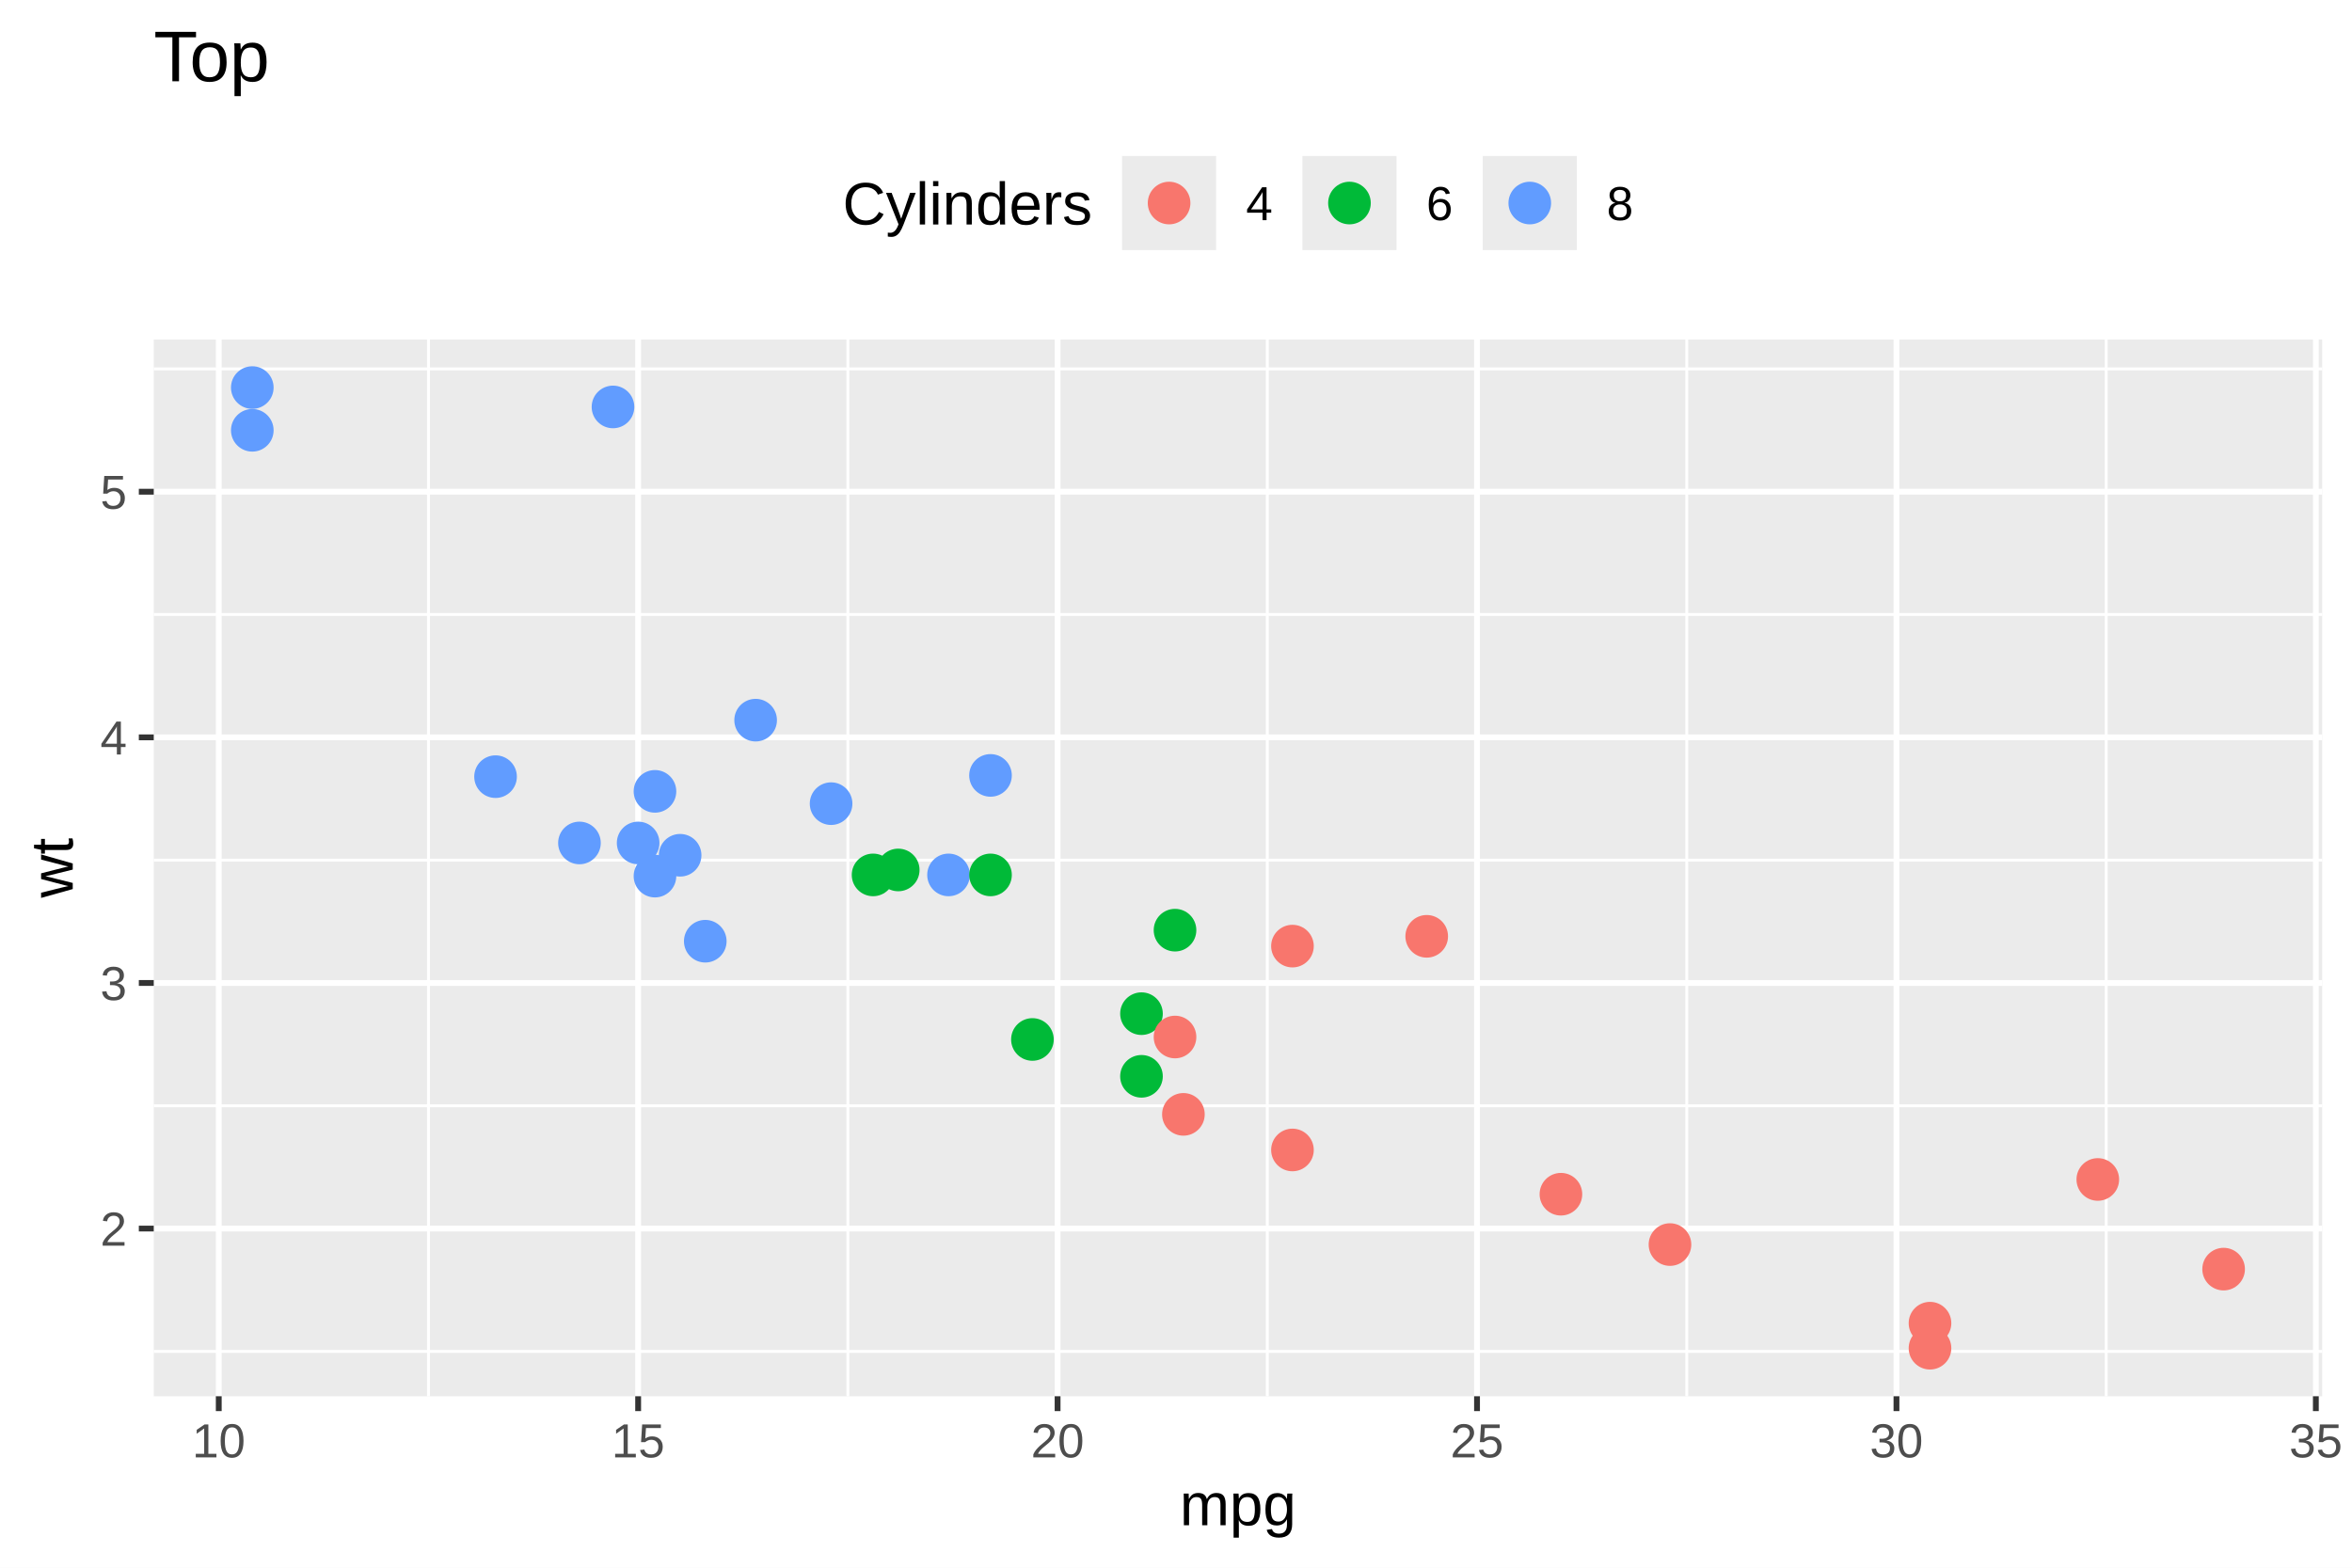
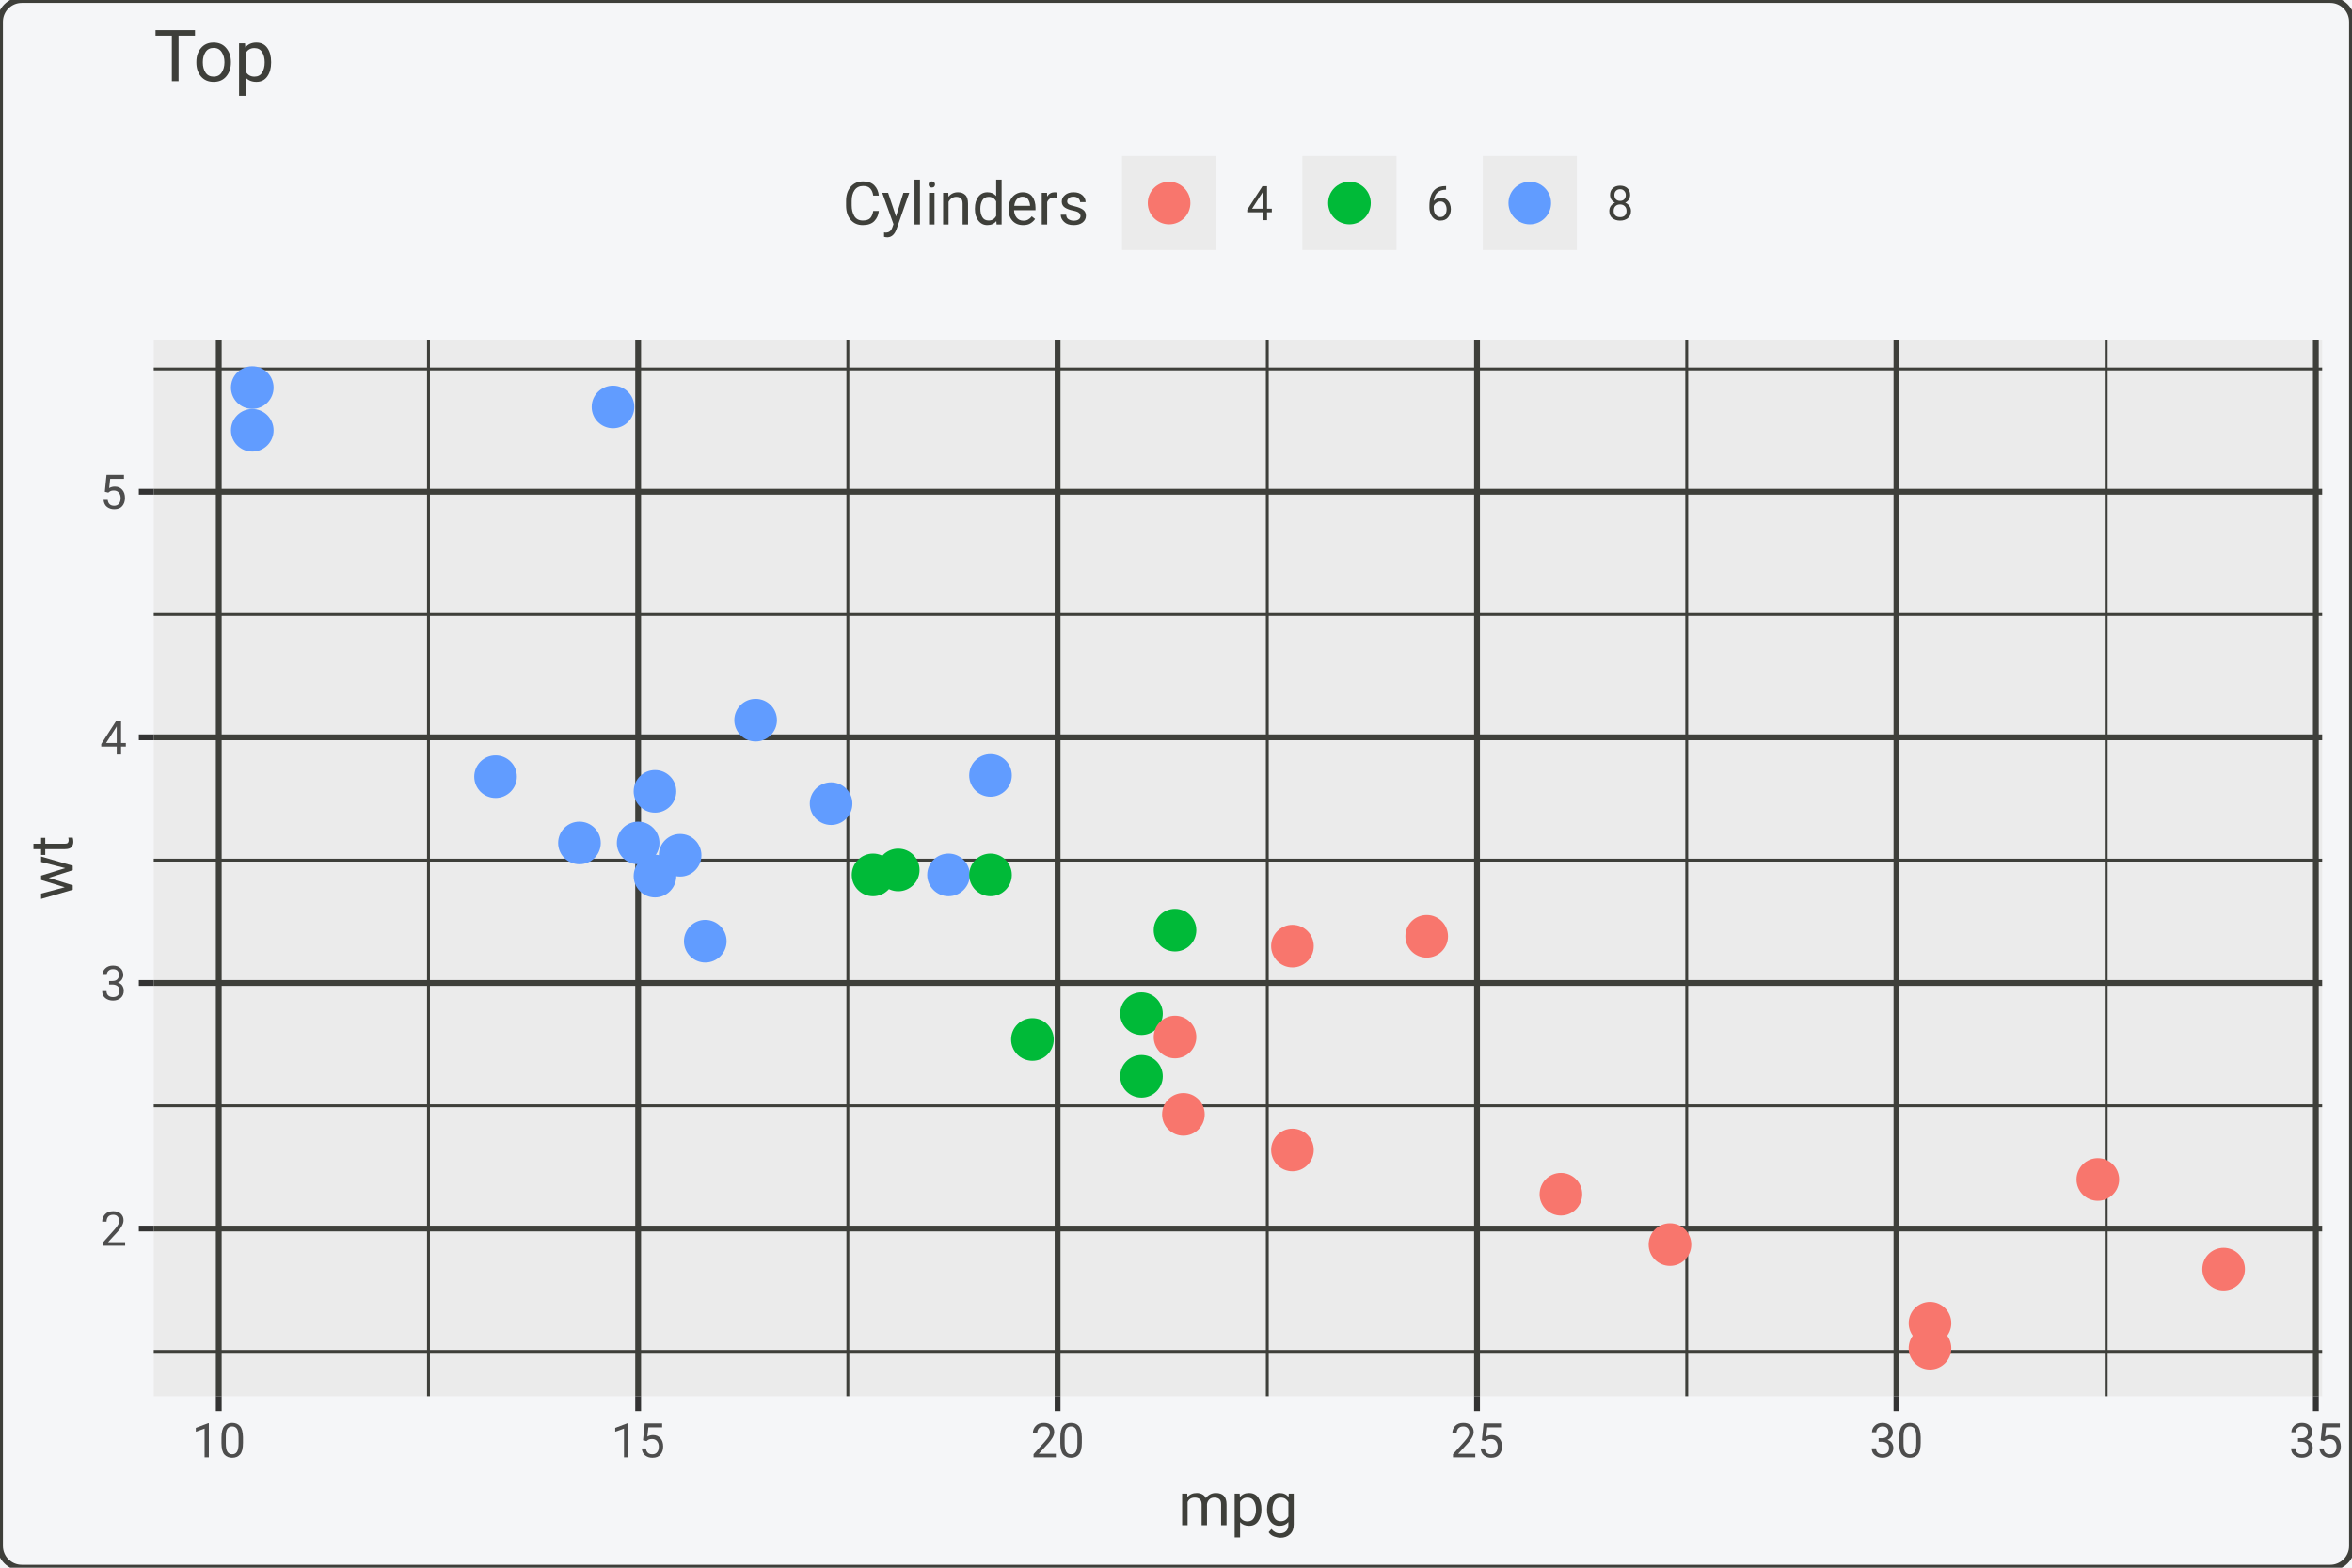
<svg xmlns="http://www.w3.org/2000/svg" width="432.00pt" height="288.00pt" viewBox="0 0 432.00 288.00">
  <g class="svglite">
    <defs>
      <style type="text/css">
-     .svglite line, .svglite polyline, .svglite polygon, .svglite path, .svglite rect, .svglite circle {
+     /* theme-aware-processed */
+     .svglite line, .svglite polyline, .svglite polygon, .svglite path, .svglite circle {
      fill: none;
-       stroke: #000000;
+       stroke: #3E3F3A;
+       stroke-linecap: round;
+       stroke-linejoin: round;
+       stroke-miterlimit: 10.00;
+     }
+     .svglite &gt; g &gt; rect {
+       fill: none;
+       stroke: #3E3F3A;
      stroke-linecap: round;
      stroke-linejoin: round;
      stroke-miterlimit: 10.00;
    }
    .svglite text {
      white-space: pre;
+       fill: #3E3F3A;
    }
    .svglite g.glyphgroup path {
      fill: inherit;
      stroke: none;
    }
  </style>
    </defs>
-     <rect width="100%" height="100%" style="stroke: none; fill: none;" />
+     <rect class="svg-bg" width="100%" height="100%" style="stroke: none; fill: #F5F6F8;" />
    <defs>
      <clipPath id="cpMC4wMHw0MzIuMDB8MC4wMHwyODguMDA=">
        <rect x="0.00" y="0.00" width="432.00" height="288.00" />
      </clipPath>
    </defs>
    <g clip-path="url(#cpMC4wMHw0MzIuMDB8MC4wMHwyODguMDA=)">
-       <rect x="0" y="0.00" width="432.00" height="288.00" style="stroke-width: 1.07; stroke: #FFFFFF; fill: #FFFFFF;" />
+       <rect rx="4" x="0" y="0.00" width="432.00" height="288.00" style="stroke-width: 1.07; stroke: #3E3F3A; fill: #F5F6F8;" />
    </g>
    <defs>
      <clipPath id="cpMjguMjR8NDI2LjUyfDYyLjM4fDI1Ni41MA==">
        <rect x="28.24" y="62.38" width="398.28" height="194.13" />
      </clipPath>
    </defs>
    <g clip-path="url(#cpMjguMjR8NDI2LjUyfDYyLjM4fDI1Ni41MA==)">
      <rect x="28.24" y="62.38" width="398.28" height="194.13" style="stroke-width: 1.07; stroke: none; fill: #EBEBEB;" />
-       <polyline points="28.24,248.27 426.52,248.27 " style="stroke-width: 0.53; stroke: #FFFFFF; stroke-linecap: butt;" />
-       <polyline points="28.24,203.14 426.52,203.14 " style="stroke-width: 0.53; stroke: #FFFFFF; stroke-linecap: butt;" />
-       <polyline points="28.24,158.02 426.52,158.02 " style="stroke-width: 0.53; stroke: #FFFFFF; stroke-linecap: butt;" />
-       <polyline points="28.24,112.89 426.52,112.89 " style="stroke-width: 0.53; stroke: #FFFFFF; stroke-linecap: butt;" />
-       <polyline points="28.24,67.77 426.52,67.77 " style="stroke-width: 0.53; stroke: #FFFFFF; stroke-linecap: butt;" />
-       <polyline points="78.70,256.50 78.70,62.38 " style="stroke-width: 0.53; stroke: #FFFFFF; stroke-linecap: butt;" />
-       <polyline points="155.73,256.50 155.73,62.38 " style="stroke-width: 0.53; stroke: #FFFFFF; stroke-linecap: butt;" />
-       <polyline points="232.77,256.50 232.77,62.38 " style="stroke-width: 0.53; stroke: #FFFFFF; stroke-linecap: butt;" />
-       <polyline points="309.81,256.50 309.81,62.38 " style="stroke-width: 0.53; stroke: #FFFFFF; stroke-linecap: butt;" />
-       <polyline points="386.85,256.50 386.85,62.38 " style="stroke-width: 0.53; stroke: #FFFFFF; stroke-linecap: butt;" />
-       <polyline points="28.24,225.70 426.52,225.70 " style="stroke-width: 1.07; stroke: #FFFFFF; stroke-linecap: butt;" />
-       <polyline points="28.24,180.58 426.52,180.58 " style="stroke-width: 1.07; stroke: #FFFFFF; stroke-linecap: butt;" />
-       <polyline points="28.24,135.46 426.52,135.46 " style="stroke-width: 1.07; stroke: #FFFFFF; stroke-linecap: butt;" />
-       <polyline points="28.24,90.33 426.52,90.33 " style="stroke-width: 1.07; stroke: #FFFFFF; stroke-linecap: butt;" />
-       <polyline points="40.18,256.50 40.18,62.38 " style="stroke-width: 1.07; stroke: #FFFFFF; stroke-linecap: butt;" />
-       <polyline points="117.21,256.50 117.21,62.38 " style="stroke-width: 1.07; stroke: #FFFFFF; stroke-linecap: butt;" />
-       <polyline points="194.25,256.50 194.25,62.38 " style="stroke-width: 1.07; stroke: #FFFFFF; stroke-linecap: butt;" />
-       <polyline points="271.29,256.50 271.29,62.38 " style="stroke-width: 1.07; stroke: #FFFFFF; stroke-linecap: butt;" />
-       <polyline points="348.33,256.50 348.33,62.38 " style="stroke-width: 1.07; stroke: #FFFFFF; stroke-linecap: butt;" />
-       <polyline points="425.36,256.50 425.36,62.38 " style="stroke-width: 1.07; stroke: #FFFFFF; stroke-linecap: butt;" />
+       <polyline points="28.24,248.27 426.52,248.27 " style="stroke-width: 0.53; stroke: #3E3F3A; stroke-linecap: butt;" />
+       <polyline points="28.24,203.14 426.52,203.14 " style="stroke-width: 0.53; stroke: #3E3F3A; stroke-linecap: butt;" />
+       <polyline points="28.24,158.02 426.52,158.02 " style="stroke-width: 0.53; stroke: #3E3F3A; stroke-linecap: butt;" />
+       <polyline points="28.24,112.89 426.52,112.89 " style="stroke-width: 0.53; stroke: #3E3F3A; stroke-linecap: butt;" />
+       <polyline points="28.24,67.77 426.52,67.77 " style="stroke-width: 0.53; stroke: #3E3F3A; stroke-linecap: butt;" />
+       <polyline points="78.70,256.50 78.70,62.38 " style="stroke-width: 0.53; stroke: #3E3F3A; stroke-linecap: butt;" />
+       <polyline points="155.73,256.50 155.73,62.38 " style="stroke-width: 0.53; stroke: #3E3F3A; stroke-linecap: butt;" />
+       <polyline points="232.77,256.50 232.77,62.38 " style="stroke-width: 0.53; stroke: #3E3F3A; stroke-linecap: butt;" />
+       <polyline points="309.81,256.50 309.81,62.38 " style="stroke-width: 0.53; stroke: #3E3F3A; stroke-linecap: butt;" />
+       <polyline points="386.85,256.50 386.85,62.38 " style="stroke-width: 0.53; stroke: #3E3F3A; stroke-linecap: butt;" />
+       <polyline points="28.24,225.70 426.52,225.70 " style="stroke-width: 1.07; stroke: #3E3F3A; stroke-linecap: butt;" />
+       <polyline points="28.24,180.58 426.52,180.58 " style="stroke-width: 1.07; stroke: #3E3F3A; stroke-linecap: butt;" />
+       <polyline points="28.24,135.46 426.52,135.46 " style="stroke-width: 1.07; stroke: #3E3F3A; stroke-linecap: butt;" />
+       <polyline points="28.24,90.33 426.52,90.33 " style="stroke-width: 1.07; stroke: #3E3F3A; stroke-linecap: butt;" />
+       <polyline points="40.18,256.50 40.18,62.38 " style="stroke-width: 1.07; stroke: #3E3F3A; stroke-linecap: butt;" />
+       <polyline points="117.21,256.50 117.21,62.38 " style="stroke-width: 1.07; stroke: #3E3F3A; stroke-linecap: butt;" />
+       <polyline points="194.25,256.50 194.25,62.38 " style="stroke-width: 1.07; stroke: #3E3F3A; stroke-linecap: butt;" />
+       <polyline points="271.29,256.50 271.29,62.38 " style="stroke-width: 1.07; stroke: #3E3F3A; stroke-linecap: butt;" />
+       <polyline points="348.33,256.50 348.33,62.38 " style="stroke-width: 1.07; stroke: #3E3F3A; stroke-linecap: butt;" />
+       <polyline points="425.36,256.50 425.36,62.38 " style="stroke-width: 1.07; stroke: #3E3F3A; stroke-linecap: butt;" />
      <circle cx="209.66" cy="197.73" r="3.56" style="stroke-width: 0.71; stroke: #00BA38; fill: #00BA38;" />
      <circle cx="209.66" cy="186.22" r="3.56" style="stroke-width: 0.71; stroke: #00BA38; fill: #00BA38;" />
      <circle cx="237.39" cy="211.26" r="3.56" style="stroke-width: 0.71; stroke: #F8766D; fill: #F8766D;" />
      <circle cx="215.82" cy="170.88" r="3.56" style="stroke-width: 0.71; stroke: #00BA38; fill: #00BA38;" />
      <circle cx="174.22" cy="160.73" r="3.56" style="stroke-width: 0.71; stroke: #619CFF; fill: #619CFF;" />
      <circle cx="164.98" cy="159.82" r="3.56" style="stroke-width: 0.71; stroke: #00BA38; fill: #00BA38;" />
      <circle cx="106.43" cy="154.86" r="3.56" style="stroke-width: 0.71; stroke: #619CFF; fill: #619CFF;" />
      <circle cx="262.05" cy="172.01" r="3.56" style="stroke-width: 0.71; stroke: #F8766D; fill: #F8766D;" />
      <circle cx="237.39" cy="173.81" r="3.56" style="stroke-width: 0.71; stroke: #F8766D; fill: #F8766D;" />
      <circle cx="181.93" cy="160.73" r="3.56" style="stroke-width: 0.71; stroke: #00BA38; fill: #00BA38;" />
      <circle cx="160.36" cy="160.73" r="3.56" style="stroke-width: 0.71; stroke: #00BA38; fill: #00BA38;" />
      <circle cx="138.79" cy="132.30" r="3.56" style="stroke-width: 0.71; stroke: #619CFF; fill: #619CFF;" />
      <circle cx="152.65" cy="147.64" r="3.56" style="stroke-width: 0.71; stroke: #619CFF; fill: #619CFF;" />
      <circle cx="120.30" cy="145.38" r="3.56" style="stroke-width: 0.71; stroke: #619CFF; fill: #619CFF;" />
      <circle cx="46.34" cy="79.05" r="3.56" style="stroke-width: 0.71; stroke: #619CFF; fill: #619CFF;" />
      <circle cx="46.34" cy="71.20" r="3.56" style="stroke-width: 0.71; stroke: #619CFF; fill: #619CFF;" />
      <circle cx="112.59" cy="74.76" r="3.56" style="stroke-width: 0.71; stroke: #619CFF; fill: #619CFF;" />
      <circle cx="385.31" cy="216.68" r="3.56" style="stroke-width: 0.71; stroke: #F8766D; fill: #F8766D;" />
      <circle cx="354.49" cy="243.08" r="3.56" style="stroke-width: 0.71; stroke: #F8766D; fill: #F8766D;" />
      <circle cx="408.42" cy="233.15" r="3.56" style="stroke-width: 0.71; stroke: #F8766D; fill: #F8766D;" />
      <circle cx="217.36" cy="204.72" r="3.56" style="stroke-width: 0.71; stroke: #F8766D; fill: #F8766D;" />
      <circle cx="124.92" cy="157.12" r="3.56" style="stroke-width: 0.71; stroke: #619CFF; fill: #619CFF;" />
      <circle cx="120.30" cy="160.95" r="3.56" style="stroke-width: 0.71; stroke: #619CFF; fill: #619CFF;" />
      <circle cx="91.02" cy="142.68" r="3.56" style="stroke-width: 0.71; stroke: #619CFF; fill: #619CFF;" />
      <circle cx="181.93" cy="142.45" r="3.56" style="stroke-width: 0.71; stroke: #619CFF; fill: #619CFF;" />
      <circle cx="306.73" cy="228.64" r="3.56" style="stroke-width: 0.71; stroke: #F8766D; fill: #F8766D;" />
      <circle cx="286.70" cy="219.39" r="3.56" style="stroke-width: 0.71; stroke: #F8766D; fill: #F8766D;" />
      <circle cx="354.49" cy="247.68" r="3.56" style="stroke-width: 0.71; stroke: #F8766D; fill: #F8766D;" />
      <circle cx="129.54" cy="172.91" r="3.56" style="stroke-width: 0.71; stroke: #619CFF; fill: #619CFF;" />
      <circle cx="189.63" cy="190.96" r="3.56" style="stroke-width: 0.71; stroke: #00BA38; fill: #00BA38;" />
      <circle cx="117.21" cy="154.86" r="3.56" style="stroke-width: 0.71; stroke: #619CFF; fill: #619CFF;" />
      <circle cx="215.82" cy="190.51" r="3.56" style="stroke-width: 0.71; stroke: #F8766D; fill: #F8766D;" />
    </g>
    <g clip-path="url(#cpMC4wMHw0MzIuMDB8MC4wMHwyODguMDA=)">
-       <text x="23.31" y="228.85" text-anchor="end" style="font-size: 8.80px;fill: #4D4D4D; font-family: &quot;Arial&quot;;" textLength="4.89px" lengthAdjust="spacingAndGlyphs">2</text>
-       <text x="23.31" y="183.73" text-anchor="end" style="font-size: 8.80px;fill: #4D4D4D; font-family: &quot;Arial&quot;;" textLength="4.89px" lengthAdjust="spacingAndGlyphs">3</text>
-       <text x="23.31" y="138.61" text-anchor="end" style="font-size: 8.80px;fill: #4D4D4D; font-family: &quot;Arial&quot;;" textLength="4.89px" lengthAdjust="spacingAndGlyphs">4</text>
-       <text x="23.31" y="93.48" text-anchor="end" style="font-size: 8.80px;fill: #4D4D4D; font-family: &quot;Arial&quot;;" textLength="4.89px" lengthAdjust="spacingAndGlyphs">5</text>
+       <text x="23.31" y="228.85" text-anchor="end" style="font-size: 8.80px;fill: #4D4D4D; font-family: &quot;Roboto&quot;, -apple-system, BlinkMacSystemFont, &quot;Segoe UI&quot;, system-ui, sans-serif;" textLength="4.89px" lengthAdjust="spacingAndGlyphs">2</text>
+       <text x="23.31" y="183.73" text-anchor="end" style="font-size: 8.80px;fill: #4D4D4D; font-family: &quot;Roboto&quot;, -apple-system, BlinkMacSystemFont, &quot;Segoe UI&quot;, system-ui, sans-serif;" textLength="4.89px" lengthAdjust="spacingAndGlyphs">3</text>
+       <text x="23.31" y="138.61" text-anchor="end" style="font-size: 8.80px;fill: #4D4D4D; font-family: &quot;Roboto&quot;, -apple-system, BlinkMacSystemFont, &quot;Segoe UI&quot;, system-ui, sans-serif;" textLength="4.89px" lengthAdjust="spacingAndGlyphs">4</text>
+       <text x="23.31" y="93.48" text-anchor="end" style="font-size: 8.80px;fill: #4D4D4D; font-family: &quot;Roboto&quot;, -apple-system, BlinkMacSystemFont, &quot;Segoe UI&quot;, system-ui, sans-serif;" textLength="4.89px" lengthAdjust="spacingAndGlyphs">5</text>
      <polyline points="25.50,225.70 28.24,225.70 " style="stroke-width: 1.07; stroke: #333333; stroke-linecap: butt;" />
      <polyline points="25.50,180.58 28.24,180.58 " style="stroke-width: 1.07; stroke: #333333; stroke-linecap: butt;" />
      <polyline points="25.50,135.46 28.24,135.46 " style="stroke-width: 1.07; stroke: #333333; stroke-linecap: butt;" />
      <polyline points="25.50,90.33 28.24,90.33 " style="stroke-width: 1.07; stroke: #333333; stroke-linecap: butt;" />
      <polyline points="40.18,259.24 40.18,256.50 " style="stroke-width: 1.07; stroke: #333333; stroke-linecap: butt;" />
      <polyline points="117.21,259.24 117.21,256.50 " style="stroke-width: 1.07; stroke: #333333; stroke-linecap: butt;" />
      <polyline points="194.25,259.24 194.25,256.50 " style="stroke-width: 1.07; stroke: #333333; stroke-linecap: butt;" />
      <polyline points="271.29,259.24 271.29,256.50 " style="stroke-width: 1.07; stroke: #333333; stroke-linecap: butt;" />
      <polyline points="348.33,259.24 348.33,256.50 " style="stroke-width: 1.07; stroke: #333333; stroke-linecap: butt;" />
      <polyline points="425.36,259.24 425.36,256.50 " style="stroke-width: 1.07; stroke: #333333; stroke-linecap: butt;" />
-       <text x="40.18" y="267.74" text-anchor="middle" style="font-size: 8.80px;fill: #4D4D4D; font-family: &quot;Arial&quot;;" textLength="9.78px" lengthAdjust="spacingAndGlyphs">10</text>
-       <text x="117.21" y="267.74" text-anchor="middle" style="font-size: 8.80px;fill: #4D4D4D; font-family: &quot;Arial&quot;;" textLength="9.78px" lengthAdjust="spacingAndGlyphs">15</text>
-       <text x="194.25" y="267.74" text-anchor="middle" style="font-size: 8.80px;fill: #4D4D4D; font-family: &quot;Arial&quot;;" textLength="9.78px" lengthAdjust="spacingAndGlyphs">20</text>
-       <text x="271.29" y="267.74" text-anchor="middle" style="font-size: 8.80px;fill: #4D4D4D; font-family: &quot;Arial&quot;;" textLength="9.78px" lengthAdjust="spacingAndGlyphs">25</text>
-       <text x="348.33" y="267.74" text-anchor="middle" style="font-size: 8.80px;fill: #4D4D4D; font-family: &quot;Arial&quot;;" textLength="9.78px" lengthAdjust="spacingAndGlyphs">30</text>
-       <text x="425.36" y="267.74" text-anchor="middle" style="font-size: 8.80px;fill: #4D4D4D; font-family: &quot;Arial&quot;;" textLength="9.78px" lengthAdjust="spacingAndGlyphs">35</text>
-       <text x="227.38" y="280.20" text-anchor="middle" style="font-size: 11.00px; font-family: &quot;Arial&quot;;" textLength="21.41px" lengthAdjust="spacingAndGlyphs">mpg</text>
-       <text transform="translate(13.36,159.44) rotate(-90)" text-anchor="middle" style="font-size: 11.00px; font-family: &quot;Arial&quot;;" textLength="11.00px" lengthAdjust="spacingAndGlyphs">wt</text>
-       <rect x="149.28" y="23.18" width="156.19" height="28.24" style="stroke-width: 1.07; stroke: none; fill: #FFFFFF;" />
-       <text x="154.76" y="41.24" style="font-size: 11.00px; font-family: &quot;Arial&quot;;" textLength="45.84px" lengthAdjust="spacingAndGlyphs">Cylinders</text>
+       <text x="40.18" y="267.74" text-anchor="middle" style="font-size: 8.80px;fill: #4D4D4D; font-family: &quot;Roboto&quot;, -apple-system, BlinkMacSystemFont, &quot;Segoe UI&quot;, system-ui, sans-serif;" textLength="9.78px" lengthAdjust="spacingAndGlyphs">10</text>
+       <text x="117.21" y="267.74" text-anchor="middle" style="font-size: 8.80px;fill: #4D4D4D; font-family: &quot;Roboto&quot;, -apple-system, BlinkMacSystemFont, &quot;Segoe UI&quot;, system-ui, sans-serif;" textLength="9.78px" lengthAdjust="spacingAndGlyphs">15</text>
+       <text x="194.25" y="267.74" text-anchor="middle" style="font-size: 8.80px;fill: #4D4D4D; font-family: &quot;Roboto&quot;, -apple-system, BlinkMacSystemFont, &quot;Segoe UI&quot;, system-ui, sans-serif;" textLength="9.78px" lengthAdjust="spacingAndGlyphs">20</text>
+       <text x="271.29" y="267.74" text-anchor="middle" style="font-size: 8.80px;fill: #4D4D4D; font-family: &quot;Roboto&quot;, -apple-system, BlinkMacSystemFont, &quot;Segoe UI&quot;, system-ui, sans-serif;" textLength="9.78px" lengthAdjust="spacingAndGlyphs">25</text>
+       <text x="348.33" y="267.74" text-anchor="middle" style="font-size: 8.80px;fill: #4D4D4D; font-family: &quot;Roboto&quot;, -apple-system, BlinkMacSystemFont, &quot;Segoe UI&quot;, system-ui, sans-serif;" textLength="9.78px" lengthAdjust="spacingAndGlyphs">30</text>
+       <text x="425.36" y="267.74" text-anchor="middle" style="font-size: 8.80px;fill: #4D4D4D; font-family: &quot;Roboto&quot;, -apple-system, BlinkMacSystemFont, &quot;Segoe UI&quot;, system-ui, sans-serif;" textLength="9.78px" lengthAdjust="spacingAndGlyphs">35</text>
+       <text x="227.38" y="280.20" text-anchor="middle" style="font-size: 11.00px; font-family: &quot;Roboto&quot;, -apple-system, BlinkMacSystemFont, &quot;Segoe UI&quot;, system-ui, sans-serif;" textLength="21.41px" lengthAdjust="spacingAndGlyphs">mpg</text>
+       <text transform="translate(13.36,159.44) rotate(-90)" text-anchor="middle" style="font-size: 11.00px; font-family: &quot;Roboto&quot;, -apple-system, BlinkMacSystemFont, &quot;Segoe UI&quot;, system-ui, sans-serif;" textLength="11.00px" lengthAdjust="spacingAndGlyphs">wt</text>
+       <rect rx="4" x="149.28" y="23.18" width="156.19" height="28.24" style="stroke-width: 1.07; stroke: none; fill: #F5F6F8;" />
+       <text x="154.76" y="41.24" style="font-size: 11.00px; font-family: &quot;Roboto&quot;, -apple-system, BlinkMacSystemFont, &quot;Segoe UI&quot;, system-ui, sans-serif;" textLength="45.84px" lengthAdjust="spacingAndGlyphs">Cylinders</text>
      <rect x="206.09" y="28.66" width="17.28" height="17.28" style="stroke-width: 1.07; stroke: none; fill: #EBEBEB;" />
      <circle cx="214.73" cy="37.30" r="3.56" style="stroke-width: 0.71; stroke: #F8766D; fill: #F8766D;" />
      <rect x="239.22" y="28.66" width="17.28" height="17.28" style="stroke-width: 1.07; stroke: none; fill: #EBEBEB;" />
      <circle cx="247.86" cy="37.30" r="3.56" style="stroke-width: 0.71; stroke: #00BA38; fill: #00BA38;" />
      <rect x="272.34" y="28.66" width="17.28" height="17.28" style="stroke-width: 1.07; stroke: none; fill: #EBEBEB;" />
      <circle cx="280.98" cy="37.30" r="3.56" style="stroke-width: 0.71; stroke: #619CFF; fill: #619CFF;" />
-       <text x="228.85" y="40.45" style="font-size: 8.80px; font-family: &quot;Arial&quot;;" textLength="4.89px" lengthAdjust="spacingAndGlyphs">4</text>
-       <text x="261.97" y="40.45" style="font-size: 8.80px; font-family: &quot;Arial&quot;;" textLength="4.89px" lengthAdjust="spacingAndGlyphs">6</text>
-       <text x="295.10" y="40.45" style="font-size: 8.80px; font-family: &quot;Arial&quot;;" textLength="4.89px" lengthAdjust="spacingAndGlyphs">8</text>
-       <text x="28.24" y="14.93" style="font-size: 13.20px; font-family: &quot;Arial&quot;;" textLength="21.25px" lengthAdjust="spacingAndGlyphs">Top</text>
+       <text x="228.85" y="40.45" style="font-size: 8.80px; font-family: &quot;Roboto&quot;, -apple-system, BlinkMacSystemFont, &quot;Segoe UI&quot;, system-ui, sans-serif;" textLength="4.89px" lengthAdjust="spacingAndGlyphs">4</text>
+       <text x="261.97" y="40.45" style="font-size: 8.80px; font-family: &quot;Roboto&quot;, -apple-system, BlinkMacSystemFont, &quot;Segoe UI&quot;, system-ui, sans-serif;" textLength="4.89px" lengthAdjust="spacingAndGlyphs">6</text>
+       <text x="295.10" y="40.45" style="font-size: 8.80px; font-family: &quot;Roboto&quot;, -apple-system, BlinkMacSystemFont, &quot;Segoe UI&quot;, system-ui, sans-serif;" textLength="4.89px" lengthAdjust="spacingAndGlyphs">8</text>
+       <text x="28.24" y="14.93" style="font-size: 13.20px; font-family: &quot;Roboto&quot;, -apple-system, BlinkMacSystemFont, &quot;Segoe UI&quot;, system-ui, sans-serif;" textLength="21.25px" lengthAdjust="spacingAndGlyphs">Top</text>
    </g>
  </g>
</svg>
